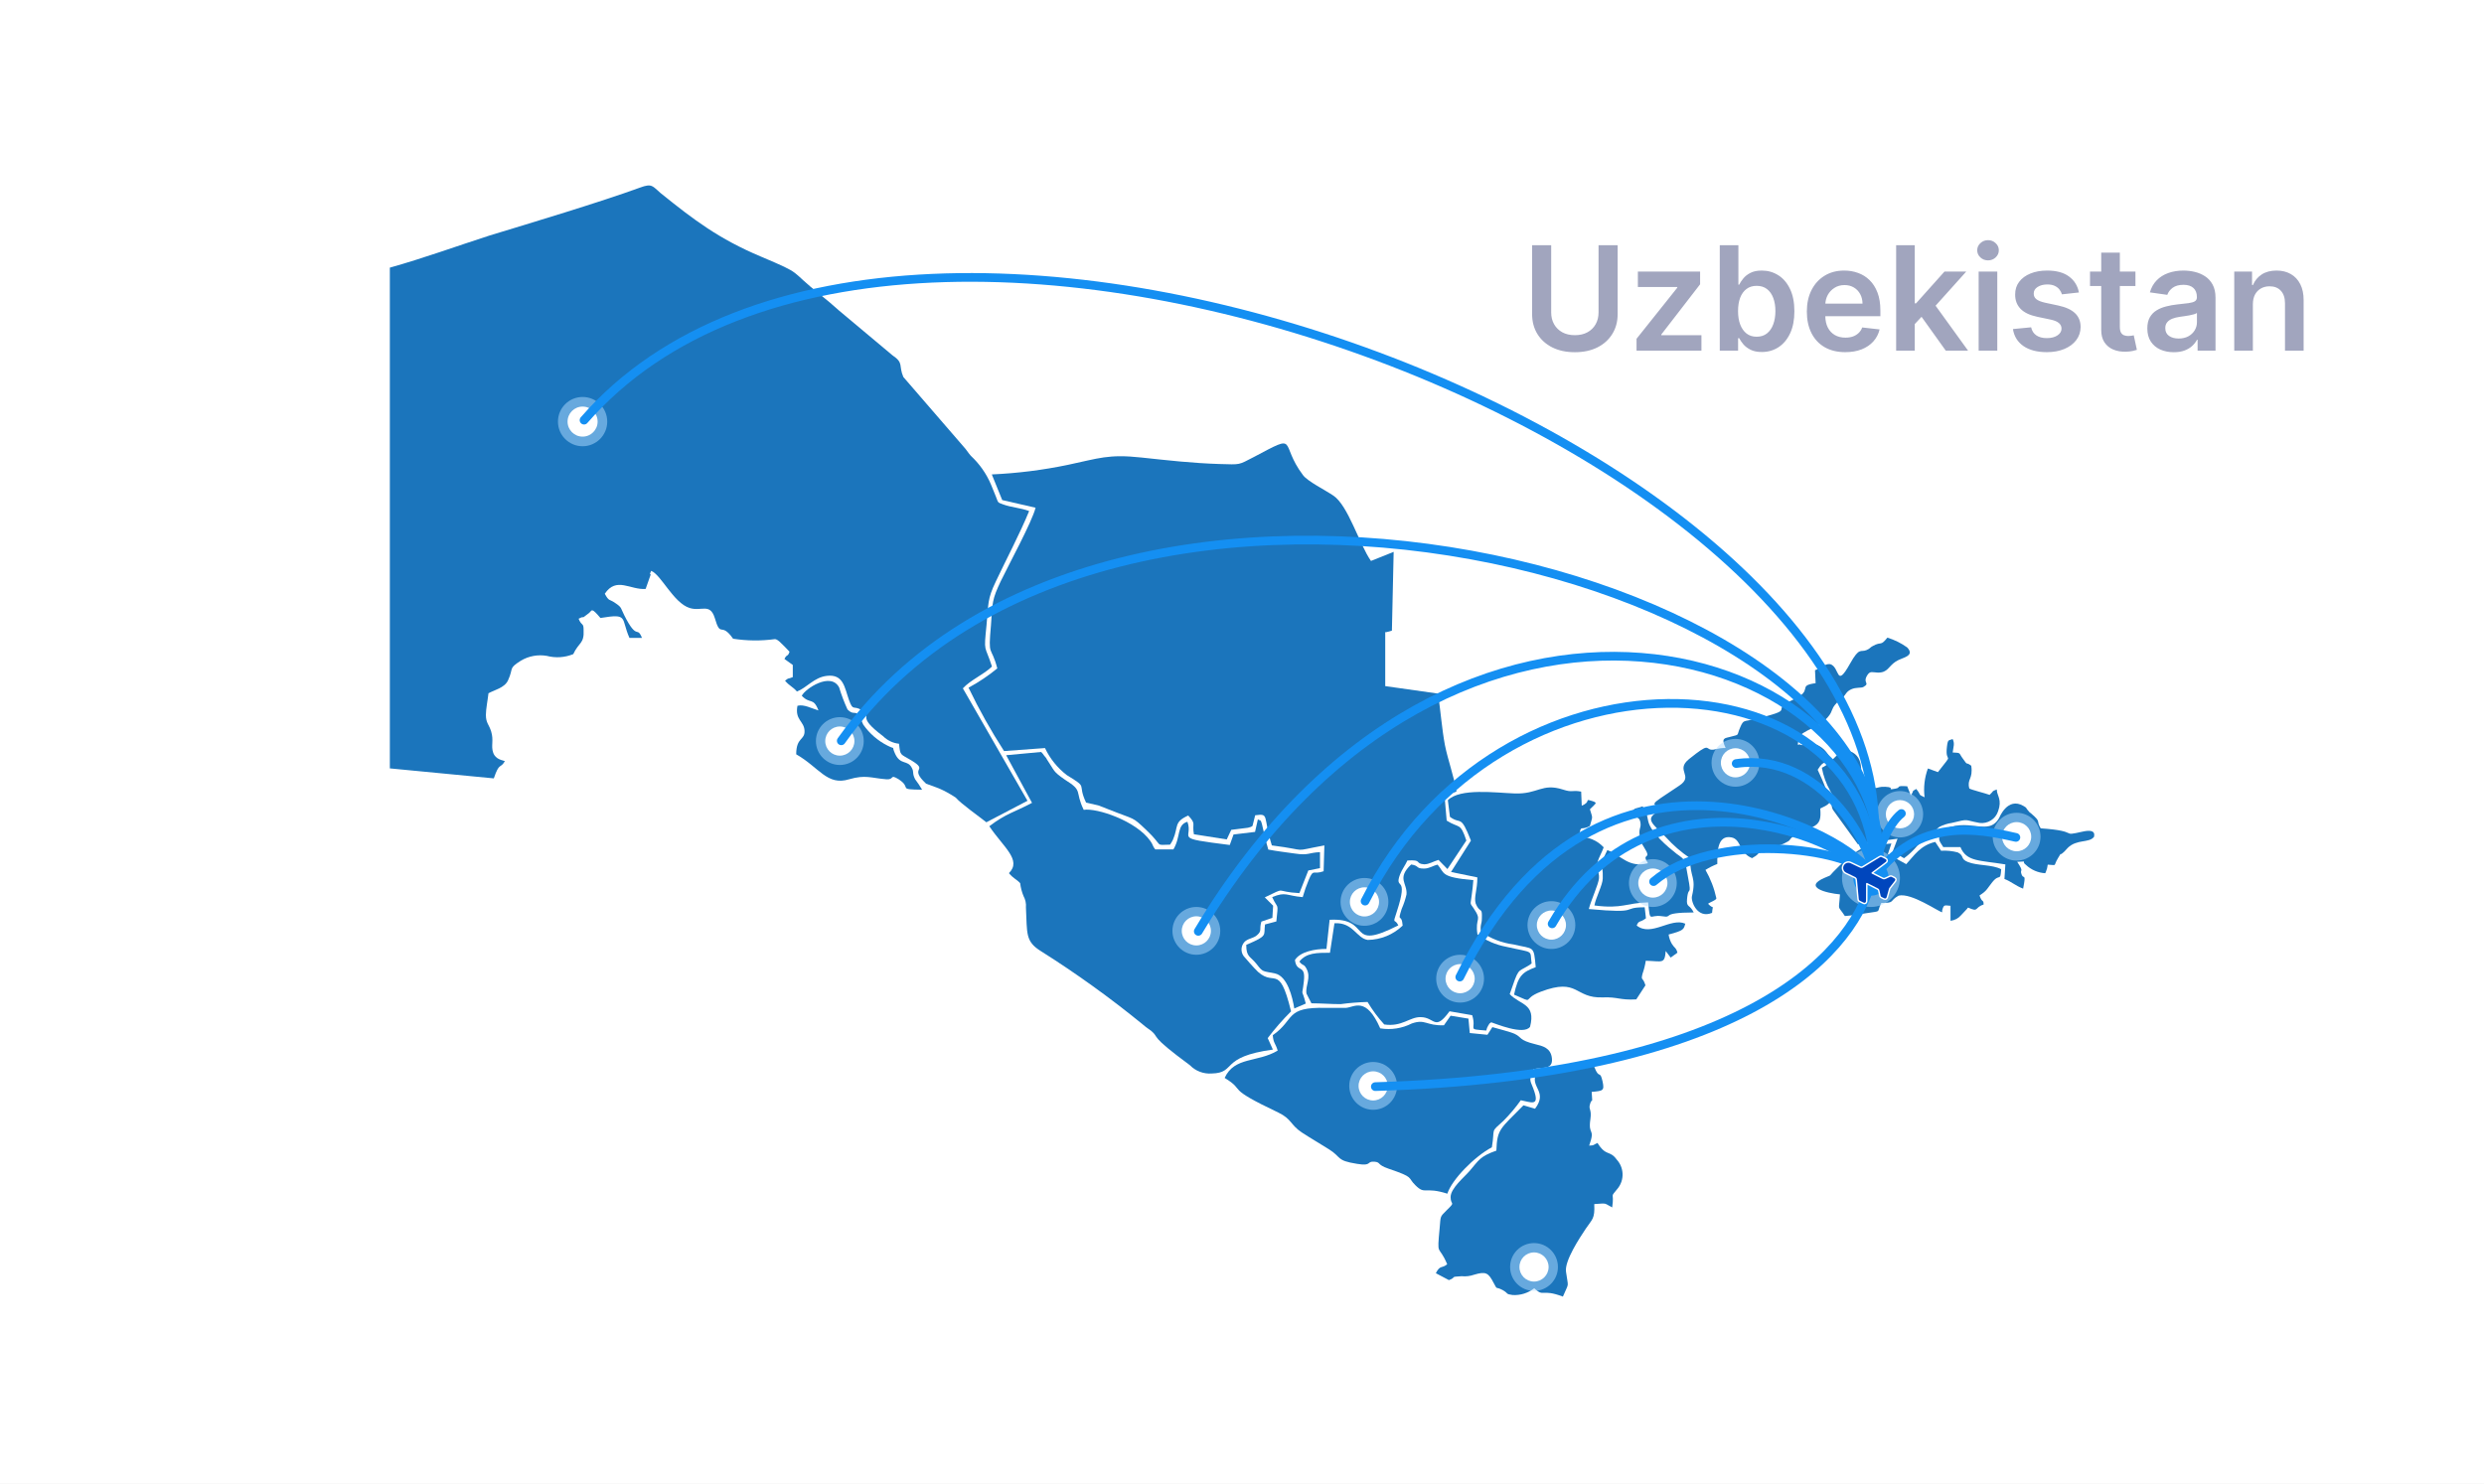
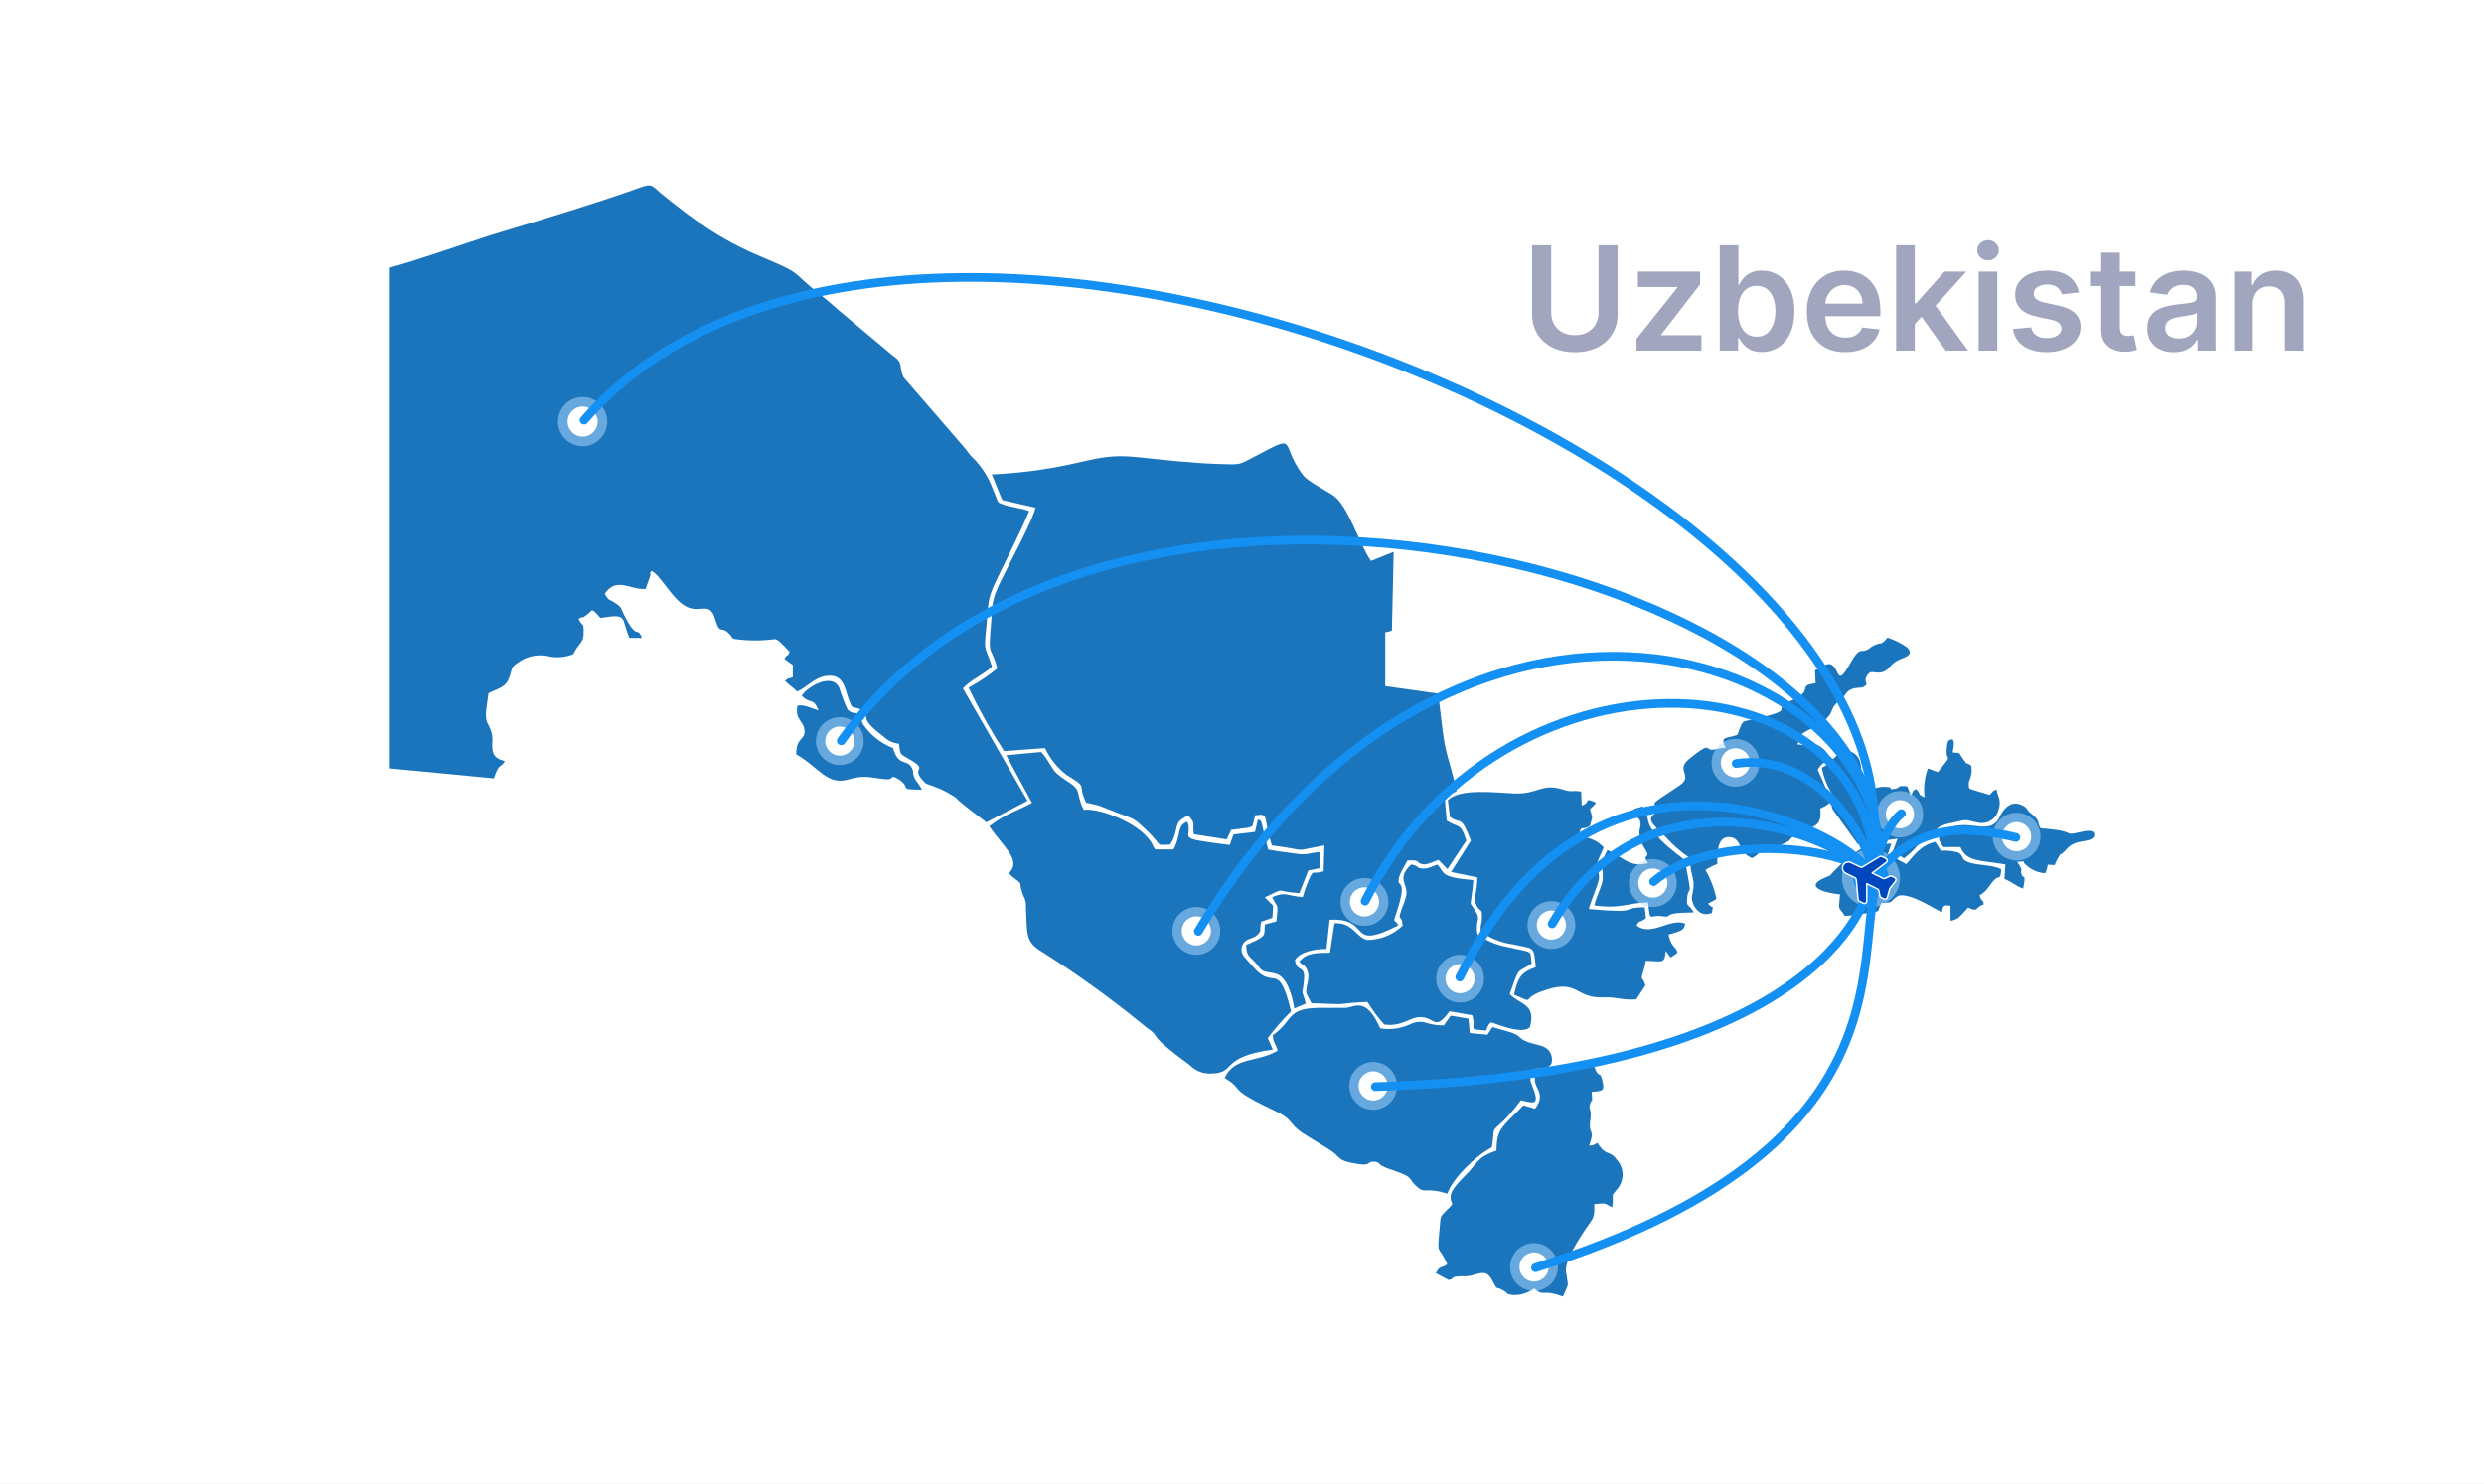
<svg xmlns="http://www.w3.org/2000/svg" width="1714" height="1024" viewBox="0 0 1714 1024" fill="none">
  <g clip-path="url(#clip0_3_1685)">
    <rect width="1714" height="1024" fill="white" />
    <path d="M1103.02 169.273H1116.2V216.787C1116.2 221.995 1114.97 226.576 1112.5 230.53C1110.07 234.483 1106.63 237.573 1102.21 239.798C1097.78 242 1092.61 243.101 1086.69 243.101C1080.74 243.101 1075.56 242 1071.13 239.798C1066.71 237.573 1063.27 234.483 1060.83 230.53C1058.4 226.576 1057.18 221.995 1057.18 216.787V169.273H1070.35V215.686C1070.35 218.716 1071.01 221.415 1072.34 223.783C1073.69 226.15 1075.58 228.009 1078.02 229.358C1080.46 230.684 1083.35 231.347 1086.69 231.347C1090.03 231.347 1092.91 230.684 1095.35 229.358C1097.81 228.009 1099.71 226.15 1101.03 223.783C1102.36 221.415 1103.02 218.716 1103.02 215.686V169.273ZM1129.24 242V233.832L1157.36 198.57V198.108H1130.16V187.455H1173.1V196.226L1146.32 230.885V231.347H1174.02V242H1129.24ZM1186.67 242V169.273H1199.52V196.474H1200.06C1200.72 195.149 1201.66 193.74 1202.86 192.249C1204.07 190.733 1205.7 189.443 1207.76 188.378C1209.82 187.289 1212.45 186.744 1215.65 186.744C1219.86 186.744 1223.66 187.821 1227.05 189.976C1230.45 192.107 1233.15 195.267 1235.14 199.457C1237.15 203.624 1238.16 208.738 1238.16 214.798C1238.16 220.788 1237.18 225.878 1235.21 230.068C1233.25 234.259 1230.57 237.455 1227.19 239.656C1223.8 241.858 1219.97 242.959 1215.68 242.959C1212.56 242.959 1209.96 242.438 1207.91 241.396C1205.85 240.355 1204.19 239.1 1202.93 237.632C1201.7 236.141 1200.74 234.732 1200.06 233.406H1199.31V242H1186.67ZM1199.28 214.727C1199.28 218.255 1199.77 221.344 1200.77 223.996C1201.79 226.647 1203.24 228.719 1205.14 230.21C1207.05 231.678 1209.37 232.412 1212.1 232.412C1214.94 232.412 1217.32 231.654 1219.23 230.139C1221.15 228.6 1222.6 226.505 1223.57 223.854C1224.56 221.179 1225.06 218.136 1225.06 214.727C1225.06 211.342 1224.57 208.335 1223.6 205.707C1222.63 203.08 1221.19 201.02 1219.27 199.528C1217.35 198.037 1214.96 197.291 1212.1 197.291C1209.35 197.291 1207.02 198.013 1205.1 199.457C1203.18 200.902 1201.73 202.926 1200.73 205.53C1199.76 208.134 1199.28 211.2 1199.28 214.727ZM1273.24 243.065C1267.77 243.065 1263.05 241.929 1259.07 239.656C1255.11 237.36 1252.07 234.116 1249.94 229.926C1247.81 225.712 1246.75 220.752 1246.75 215.047C1246.75 209.436 1247.81 204.512 1249.94 200.274C1252.1 196.013 1255.1 192.698 1258.96 190.331C1262.82 187.94 1267.35 186.744 1272.56 186.744C1275.92 186.744 1279.1 187.289 1282.08 188.378C1285.09 189.443 1287.74 191.1 1290.03 193.349C1292.35 195.598 1294.18 198.463 1295.5 201.943C1296.83 205.4 1297.49 209.519 1297.49 214.301V218.243H1252.78V209.578H1285.17C1285.15 207.116 1284.61 204.926 1283.57 203.009C1282.53 201.067 1281.07 199.54 1279.2 198.428C1277.36 197.315 1275.2 196.759 1272.74 196.759C1270.11 196.759 1267.8 197.398 1265.82 198.676C1263.83 199.931 1262.28 201.588 1261.16 203.648C1260.07 205.684 1259.52 207.921 1259.49 210.359V217.923C1259.49 221.096 1260.07 223.818 1261.23 226.091C1262.39 228.34 1264.02 230.068 1266.1 231.276C1268.18 232.459 1270.62 233.051 1273.41 233.051C1275.29 233.051 1276.98 232.791 1278.49 232.27C1280.01 231.725 1281.32 230.932 1282.43 229.891C1283.55 228.849 1284.39 227.559 1284.96 226.02L1296.96 227.369C1296.2 230.542 1294.76 233.312 1292.63 235.679C1290.52 238.023 1287.82 239.846 1284.53 241.148C1281.24 242.426 1277.47 243.065 1273.24 243.065ZM1320.09 224.884L1320.05 209.365H1322.11L1341.71 187.455H1356.73L1332.62 214.301H1329.96L1320.09 224.884ZM1308.37 242V169.273H1321.22V242H1308.37ZM1342.6 242L1324.84 217.178L1333.51 208.122L1357.98 242H1342.6ZM1365.3 242V187.455H1378.16V242H1365.3ZM1371.76 179.713C1369.73 179.713 1367.98 179.038 1366.51 177.689C1365.04 176.316 1364.31 174.67 1364.31 172.753C1364.31 170.812 1365.04 169.166 1366.51 167.817C1367.98 166.444 1369.73 165.757 1371.76 165.757C1373.82 165.757 1375.58 166.444 1377.02 167.817C1378.49 169.166 1379.22 170.812 1379.22 172.753C1379.22 174.67 1378.49 176.316 1377.02 177.689C1375.58 179.038 1373.82 179.713 1371.76 179.713ZM1434.49 201.872L1422.77 203.151C1422.44 201.967 1421.86 200.854 1421.03 199.812C1420.22 198.771 1419.13 197.93 1417.76 197.291C1416.39 196.652 1414.71 196.332 1412.72 196.332C1410.04 196.332 1407.79 196.912 1405.97 198.072C1404.17 199.232 1403.28 200.736 1403.31 202.582C1403.28 204.169 1403.86 205.459 1405.05 206.453C1406.25 207.447 1408.24 208.264 1411.01 208.903L1420.32 210.892C1425.48 212.005 1429.31 213.768 1431.82 216.183C1434.36 218.598 1435.63 221.759 1435.66 225.665C1435.63 229.098 1434.63 232.128 1432.64 234.756C1430.67 237.36 1427.94 239.396 1424.44 240.864C1420.93 242.331 1416.91 243.065 1412.36 243.065C1405.69 243.065 1400.31 241.669 1396.24 238.875C1392.17 236.058 1389.74 232.14 1388.96 227.121L1401.5 225.913C1402.06 228.375 1403.27 230.234 1405.12 231.489C1406.96 232.743 1409.37 233.371 1412.33 233.371C1415.38 233.371 1417.83 232.743 1419.68 231.489C1421.55 230.234 1422.48 228.683 1422.48 226.837C1422.48 225.274 1421.88 223.984 1420.67 222.966C1419.49 221.948 1417.64 221.167 1415.13 220.622L1405.83 218.669C1400.6 217.58 1396.73 215.745 1394.22 213.165C1391.71 210.561 1390.46 207.27 1390.49 203.293C1390.46 199.931 1391.37 197.019 1393.22 194.557C1395.09 192.071 1397.68 190.153 1401 188.804C1404.34 187.431 1408.18 186.744 1412.54 186.744C1418.93 186.744 1423.96 188.106 1427.63 190.828C1431.32 193.551 1433.61 197.232 1434.49 201.872ZM1473.49 187.455V197.398H1442.14V187.455H1473.49ZM1449.88 174.386H1462.73V225.594C1462.73 227.322 1463 228.648 1463.52 229.571C1464.06 230.471 1464.77 231.086 1465.65 231.418C1466.52 231.749 1467.49 231.915 1468.56 231.915C1469.36 231.915 1470.1 231.856 1470.76 231.737C1471.45 231.619 1471.97 231.512 1472.32 231.418L1474.49 241.467C1473.8 241.704 1472.82 241.964 1471.54 242.249C1470.29 242.533 1468.75 242.698 1466.93 242.746C1463.71 242.84 1460.81 242.355 1458.22 241.29C1455.64 240.201 1453.6 238.52 1452.08 236.247C1450.59 233.974 1449.86 231.134 1449.88 227.724V174.386ZM1499.94 243.101C1496.49 243.101 1493.37 242.485 1490.6 241.254C1487.86 240 1485.68 238.153 1484.07 235.714C1482.48 233.276 1481.69 230.269 1481.69 226.695C1481.69 223.617 1482.26 221.072 1483.39 219.06C1484.53 217.047 1486.08 215.438 1488.05 214.23C1490.01 213.023 1492.22 212.111 1494.69 211.496C1497.17 210.857 1499.74 210.395 1502.39 210.111C1505.59 209.779 1508.18 209.483 1510.17 209.223C1512.16 208.939 1513.6 208.513 1514.5 207.945C1515.42 207.353 1515.89 206.441 1515.89 205.21V204.997C1515.89 202.322 1515.09 200.25 1513.51 198.783C1511.92 197.315 1509.64 196.581 1506.65 196.581C1503.5 196.581 1501.01 197.268 1499.16 198.641C1497.34 200.014 1496.11 201.635 1495.47 203.506L1483.46 201.801C1484.41 198.487 1485.97 195.717 1488.15 193.491C1490.33 191.242 1492.99 189.562 1496.14 188.449C1499.29 187.312 1502.77 186.744 1506.58 186.744C1509.21 186.744 1511.83 187.052 1514.43 187.668C1517.03 188.283 1519.41 189.301 1521.57 190.722C1523.72 192.118 1525.45 194.024 1526.75 196.439C1528.08 198.854 1528.74 201.872 1528.74 205.494V242H1516.38V234.507H1515.96C1515.18 236.022 1514.08 237.443 1512.65 238.768C1511.26 240.071 1509.49 241.124 1507.36 241.929C1505.26 242.71 1502.78 243.101 1499.94 243.101ZM1503.28 233.655C1505.86 233.655 1508.1 233.146 1509.99 232.128C1511.89 231.086 1513.34 229.713 1514.36 228.009C1515.4 226.304 1515.92 224.446 1515.92 222.433V216.006C1515.52 216.337 1514.83 216.645 1513.86 216.929C1512.92 217.213 1511.85 217.462 1510.67 217.675C1509.48 217.888 1508.31 218.077 1507.15 218.243C1505.99 218.409 1504.98 218.551 1504.13 218.669C1502.21 218.929 1500.5 219.356 1498.98 219.947C1497.47 220.539 1496.27 221.368 1495.4 222.433C1494.52 223.475 1494.08 224.824 1494.08 226.482C1494.08 228.849 1494.95 230.636 1496.67 231.844C1498.4 233.051 1500.6 233.655 1503.28 233.655ZM1554.52 210.04V242H1541.67V187.455H1553.95V196.723H1554.59C1555.85 193.669 1557.85 191.242 1560.6 189.443C1563.37 187.644 1566.79 186.744 1570.86 186.744C1574.62 186.744 1577.9 187.549 1580.69 189.159C1583.51 190.769 1585.69 193.101 1587.23 196.155C1588.79 199.209 1589.56 202.914 1589.54 207.27V242H1576.68V209.259C1576.68 205.613 1575.73 202.76 1573.84 200.7C1571.97 198.641 1569.38 197.611 1566.06 197.611C1563.81 197.611 1561.81 198.108 1560.06 199.102C1558.33 200.073 1556.97 201.482 1555.98 203.328C1555.01 205.175 1554.52 207.412 1554.52 210.04Z" fill="#A1A5BE" />
    <g clip-path="url(#clip1_3_1685)">
-       <path fill-rule="evenodd" clip-rule="evenodd" d="M269 184.732V530.354L340.738 537.251C344.65 525.755 345.053 530.986 348.389 525.353C347.181 524.721 342.061 524.433 340.335 519.605C338.61 514.777 340.853 511.156 338.897 504.833C337.344 499.89 335.273 499.085 335.273 493.337C335.273 489.429 336.596 482.761 337.056 478.508C341.026 476.266 348.102 474.829 350.518 469.656C354.66 460.689 350.518 461.666 359.377 456.033C364.766 452.806 371.137 451.622 377.326 452.699C383.375 454.289 389.777 453.865 395.563 451.492C399.36 443.215 403.214 444.48 402.697 434.823C402.697 429.478 401.373 432.352 399.245 427.064C404.998 424.075 399.245 428.673 406.321 423.213C408.68 421.373 407.759 418.787 414.317 426.546C434.05 423.27 428.182 426.546 434.337 440.284H442.967C439.457 431.547 439.802 442.641 430.77 424.707C428.297 419.821 429.16 419.362 425.018 416.545C419.955 412.981 420.415 415.453 417.309 409.82C425.363 397.807 434.97 407.349 445.498 406.486L448.95 396.715C448.95 395.795 447.856 397.29 449.295 394.013C456.141 396.542 464.655 416.143 475.873 419.649C483.927 422.178 489.795 416.085 493.132 426.317C497.446 441.089 497.274 428.616 505.845 440.859C515.369 442.341 525.058 442.438 534.61 441.146C535.473 441.146 536.336 441.549 537.831 442.813C539.327 444.078 543.066 447.986 544.792 449.826C543.527 453.677 543.009 451.205 541.283 454.826L547.036 458.965V467.357C543.124 469.023 544.85 467.357 541.686 469.828C544.85 473.564 546.921 473.852 549.912 477.3C556.758 474.656 561.821 467.472 570.508 466.494C582.013 465.115 582.761 474.541 585.753 482.991C588.744 491.44 588.744 486.44 594.727 490.233C602.781 495.349 589.895 493.51 609.397 508.167C612.34 511.091 616.198 512.917 620.327 513.34C621.363 521.847 620.788 520.007 628.842 524.836C641.555 532.538 626.425 529.089 639.024 540.93C646.414 543.629 649.833 544.313 659.405 550.465C663.41 555.026 675.877 563.74 680.6 567.555L708.979 552.713L664.394 475.116C669.572 469.368 679.007 465.46 684.472 460.057C679.467 444.48 678.719 451.148 680.732 431.317C682.113 416.545 681.193 413.786 687.118 401.371C694.769 385.162 703.629 368.55 710.13 352.743C704.377 350.559 697.818 350.214 692.296 348.203C687.923 346.593 689.016 347.168 687.061 342.455C685.967 339.638 684.989 337.282 683.839 334.523C680.656 326.986 675.911 320.208 669.917 314.635C667.846 312.278 667.041 310.611 664.912 308.312L623.319 260.202C619.867 252.098 623.837 250.661 615.84 245.258L578.792 214.219C574.65 210.483 570.853 207.264 566.596 203.873C543.239 185.48 555.723 190.078 524.887 177.03C496.123 164.902 478.864 151.854 455.853 133.289C450.215 128.518 450.043 126.334 441.586 129.495C414.202 139.496 366.051 153.981 338.034 162.488C315.023 169.903 292.011 178.295 269 184.732Z" fill="#1B75BC" />
+       <path fill-rule="evenodd" clip-rule="evenodd" d="M269 184.732V530.354L340.738 537.251C344.65 525.755 345.053 530.986 348.39 525.353C347.181 524.721 342.061 524.433 340.335 519.605C338.61 514.777 340.853 511.156 338.897 504.833C337.344 499.89 335.273 499.085 335.273 493.337C335.273 489.429 336.596 482.761 337.056 478.508C341.026 476.266 348.102 474.829 350.518 469.656C354.66 460.689 350.518 461.666 359.377 456.033C364.766 452.806 371.137 451.622 377.326 452.699C383.375 454.289 389.777 453.865 395.563 451.492C399.36 443.215 403.214 444.48 402.697 434.823C402.697 429.478 401.373 432.352 399.245 427.064C404.998 424.075 399.245 428.673 406.321 423.213C408.68 421.373 407.759 418.787 414.317 426.546C434.05 423.27 428.182 426.547 434.337 440.284H442.967C439.457 431.547 439.802 442.641 430.77 424.707C428.297 419.821 429.16 419.362 425.018 416.545C419.955 412.981 420.415 415.453 417.309 409.82C425.363 397.807 434.97 407.349 445.498 406.486L448.95 396.715C448.95 395.795 447.856 397.29 449.295 394.013C456.141 396.542 464.655 416.143 475.873 419.649C483.927 422.178 489.795 416.085 493.132 426.317C497.446 441.089 497.274 428.616 505.845 440.859C515.369 442.341 525.058 442.438 534.61 441.146C535.473 441.146 536.336 441.548 537.831 442.813C539.327 444.078 543.066 447.986 544.792 449.826C543.527 453.677 543.009 451.205 541.283 454.826L547.036 458.965V467.357C543.124 469.023 544.85 467.357 541.686 469.828C544.85 473.564 546.921 473.852 549.912 477.3C556.758 474.656 561.821 467.472 570.508 466.494C582.013 465.115 582.761 474.541 585.753 482.991C588.744 491.44 588.744 486.44 594.727 490.233C602.781 495.349 589.895 493.51 609.397 508.167C612.34 511.091 616.198 512.917 620.327 513.34C621.363 521.847 620.788 520.007 628.842 524.836C641.555 532.538 626.425 529.089 639.024 540.93C646.414 543.629 649.833 544.313 659.405 550.465C663.41 555.026 675.877 563.74 680.6 567.555L708.979 552.713L664.394 475.116C669.572 469.368 679.007 465.46 684.472 460.057C679.467 444.48 678.719 451.148 680.732 431.317C682.113 416.545 681.193 413.786 687.118 401.371C694.769 385.162 703.629 368.55 710.13 352.743C704.377 350.559 697.818 350.214 692.296 348.203C687.923 346.593 689.016 347.168 687.061 342.455C685.967 339.638 684.99 337.282 683.839 334.523C680.656 326.986 675.911 320.208 669.917 314.635C667.846 312.278 667.041 310.611 664.912 308.312L623.319 260.202C619.867 252.098 623.837 250.661 615.84 245.258L578.792 214.219C574.65 210.483 570.853 207.264 566.596 203.873C543.239 185.48 555.723 190.078 524.887 177.03C496.123 164.902 478.864 151.854 455.853 133.289C450.215 128.518 450.043 126.334 441.586 129.495C414.202 139.496 366.051 153.981 338.034 162.488C315.023 169.903 292.011 178.295 269 184.732Z" fill="#1B75BC" />
      <path fill-rule="evenodd" clip-rule="evenodd" d="M691.548 345.156L714.559 350.444C712.316 359.813 695.805 390.22 690.627 400.968C684.414 414.073 684.874 415.568 683.781 431.547C681.71 454.539 683.781 444.71 688.154 461.321C681.985 466.397 675.338 470.863 668.306 474.656C675.552 489.734 683.737 504.343 692.813 518.398L721.06 516.328C724.527 523.664 729.694 530.067 736.132 535.009C751.608 544.436 742.863 540.067 749.422 553.977L757.763 555.874C760.064 556.621 762.883 557.886 765.012 558.69C783.766 566.163 780.832 563.289 790.842 572.773C803.441 584.671 796.192 583.177 807.353 583.004L808.446 581.28L809.366 579.555C813.336 570.416 809.712 567.485 819.894 562.886C825.647 568.979 822.425 568.06 823.806 575.819L846.472 579.383L849.579 572.773L861.085 571.336C864.249 570.474 862.523 570.991 864.249 570.071L866.09 562.714C876.1 561.392 871.267 563.174 877.595 583.521C905.036 587.028 889.561 588.005 913.838 583.521L913.321 601.34C906.129 603.984 906.417 599.328 903.138 607.088C901.474 611.041 900.053 615.091 898.881 619.216C887.375 618.239 887.375 615.25 877.825 619.216C882.025 628.413 882.083 621.975 880.702 636L872.878 638.069C871.785 645.886 875.352 645.599 859.934 652.151C859.934 660.773 862.695 659.796 867.125 665.487C871.555 671.177 870.98 670.085 879.666 671.867C888.353 673.649 891.862 688.306 893.071 696.065L901.009 692.674C897.903 680.603 898.306 689.685 899.686 677.327C901.067 664.969 894.681 671.924 893.531 662.613C897.097 656.865 907.395 654.91 915.277 654.968L917.463 634.85C947.55 633.241 928.451 657.21 964.866 638.701C962.335 633.298 960.609 639.046 963.888 628.987C972.345 603.007 961.817 615.02 966.017 603.639C967.282 600.305 969.756 597.029 971.137 593.925C981.722 593.235 975.969 596.052 982.643 596.569C986.209 596.569 988.798 594.615 992.595 593.523L998.751 599.845L1011.81 580.13C1007.55 567.37 1007.09 572.026 998.233 566.393L996.737 549.149L1004.96 546.39C1003.3 535.871 999.211 525.065 997.025 514.317C994.896 502.821 994.033 490.635 992.25 478.737L955.834 473.564V436.318H956.64L960.437 435.283L961.645 380.908L945.997 387.173C937.885 375.677 930.349 348.95 919.994 342.052C914.241 338.144 902.333 332.281 899.111 327.97C882.255 305.668 896.982 298.54 865.284 315.382C854.124 321.13 856.367 320.67 841.41 320.268C822.886 319.693 805.8 317.738 787.505 315.784C764.782 313.313 758.166 316.359 736.88 320.842C719.579 324.454 702.014 326.665 684.357 327.452L691.548 345.156Z" fill="#1B75BC" />
      <path fill-rule="evenodd" clip-rule="evenodd" d="M722.291 524.02C722.291 523.618 720.795 521.893 720.565 521.664C719.942 520.716 719.229 519.831 718.437 519.02L694.275 521.261L712.109 554.139C699.744 560.719 694.274 561.403 682.651 570.29C692.223 584.645 705.32 593.627 696.173 602.652C699.337 606.503 701.351 606.733 703.94 609.606C704.292 612.649 705.067 615.628 706.241 618.458C707.565 620.86 708.145 623.601 707.909 626.333C708.829 644.381 707.334 649.727 718.264 656.509C742.798 671.981 766.353 688.95 788.794 707.321C791.671 709.792 792.131 709.792 794.547 711.689C800.3 716.632 792.534 714.218 821.01 735.198C822.955 737.208 825.319 738.765 827.934 739.758C830.549 740.752 833.351 741.157 836.14 740.946C853.399 740.544 841.318 729.45 878.309 724.45L874.742 716.517C879.678 710.003 885.061 703.838 890.85 698.067C882.106 662.257 879.344 683.812 865.595 668.293C863.812 666.338 861.108 663.464 859.094 660.993C857.646 659.635 856.778 657.772 856.671 655.791C856.564 653.81 857.226 651.864 858.519 650.359C860.878 647.658 864.79 647.83 867.436 645.416C871.003 642.197 868.702 641.852 870.37 636.104L877.964 633.518L878.481 625.126L872.729 619.378C888.549 611.791 878.827 615.527 896.603 616.446L902.759 600.812L910.813 599.203V588.167C902.759 588.512 903.104 590.581 893.554 589.144C887.283 588.224 881.3 587.592 875.145 586.385C873.994 582.534 873.189 579.315 872.326 575.521C869.68 563.623 870.255 567.187 867.954 565.52L865.998 574.199L851.155 575.981L848.567 583.224C808.297 578.165 823.772 579.372 819.342 567.187C811.863 569.371 814.912 577.418 809.677 586.27H797.136C795.238 584.028 795.64 582.994 793.799 580.522C784.019 566.555 756.808 557.53 747.776 558.967C741.333 545.69 747.776 546.207 734.832 538.16C726.203 532.182 727.986 532.412 722.291 524.02Z" fill="#1B75BC" />
      <path fill-rule="evenodd" clip-rule="evenodd" d="M898.191 781.594C904.749 785.905 910.789 789.296 916.715 793.09C926.092 798.838 921.49 800.964 936.447 803.321C947.032 805.045 942.603 801.424 948.356 801.827C953.015 802.229 949.736 803.781 958.135 806.655C976.43 812.863 970.792 812.403 976.717 818.151C983.506 824.876 982.815 818.84 998.693 823.899C1001.8 814.185 1017.39 798.263 1029.41 791.883C1031.77 777.858 1027.98 782.169 1037.41 773.604C1041.79 769.217 1045.79 764.467 1049.38 759.407C1056.39 760.787 1062.03 763.661 1058.81 753.659C1056.11 745.267 1054.38 746.877 1058.01 737.967C1064.45 736.416 1071.75 738.542 1070.83 730.323C1070.03 723.195 1064.45 721.988 1059.33 720.724C1047.82 717.907 1050.3 716.01 1045.18 713.596C1041.78 712.044 1033.67 710.148 1029.76 708.941L1026.36 714.229L1014.17 713.022L1013.25 703.078L1000.94 701.066L996.334 707.676C983.966 708.078 983.678 703.135 974.186 706.411C967.466 709.835 959.826 711.024 952.383 709.803C942.603 687.558 934.664 695.203 928.681 695.663C924.711 695.663 919.131 695.663 915.047 695.663C886.282 694.916 893.876 703.652 878.228 714.516C878.688 720.264 880.069 719.862 881.622 725.15C867.585 733.542 851.823 729.173 845.034 744.003C860.624 753.544 843.769 749.751 882.198 767.971C891.402 772.455 890.309 776.306 898.191 781.594Z" fill="#1B75BC" />
-       <path fill-rule="evenodd" clip-rule="evenodd" d="M1135.61 663.13C1147.12 663.417 1148.61 665.659 1149.36 656.405L1152.81 660.946L1157.47 657.554C1156.49 653.933 1155.52 654.565 1153.56 651.404C1152.43 649.435 1151.69 647.27 1151.37 645.024C1162.02 642.207 1161.73 641.46 1162.88 637.552C1152.93 633.068 1139.35 646.863 1129.34 638.816C1130.84 635.023 1131.47 637.034 1135.73 633.815L1134.86 626.228C1117.6 626.228 1133.31 630.827 1096.32 627.435C1097.7 621.687 1103.05 610.192 1103.34 606.111C1103.68 600.937 1100.69 600.363 1102.42 594.615C1103.28 591.856 1105.41 588.177 1106.56 584.843C1104.37 582.47 1101.7 580.599 1098.72 579.358C1095.74 578.118 1092.53 577.538 1089.3 577.659C1091.31 568.174 1090.34 573.922 1097.07 570.071C1098.97 562.829 1099.14 565.53 1097.07 558.575C1098.04 557.483 1100.12 555.816 1100.17 555.472C1100.23 555.127 1102.93 554.092 1098.45 552.828C1092.69 551.103 1098.45 553.172 1091.43 556.104L1091.03 546.39C1084.53 545.125 1085.27 547.195 1078.6 545.01C1063.82 540.24 1061.34 548.287 1045.06 547.654C1032.12 547.195 1007.49 543.803 999.038 552.31L1000.48 563.806C1008.24 569.554 1007.61 561.449 1014.97 580.188L1001.22 601.857L1019.4 605.593C1019.4 614.388 1016.93 619.101 1018.25 623.642L1019.12 625.481C1021.53 629.849 1022.8 626.343 1022.51 633.758C1022.51 638.126 1021.24 637.782 1021.82 643.07C1028.48 647.798 1036.21 650.818 1044.31 651.864C1058.7 655.313 1058.29 652.209 1059.67 667.556C1050.58 670.947 1047.53 673.304 1044.72 686.524C1059.96 693.076 1049.26 689.8 1063.12 684.512C1089.42 674.511 1086.14 689.225 1106.04 688.421C1116.4 688.018 1117.55 690.432 1129.05 689.8L1135.38 680.086C1133.54 673.878 1132.1 677.327 1133.37 672.097C1134.4 669.187 1135.15 666.184 1135.61 663.13V663.13Z" fill="#1B75BC" />
+       <path fill-rule="evenodd" clip-rule="evenodd" d="M1135.61 663.13C1147.12 663.417 1148.61 665.659 1149.36 656.405L1152.81 660.946L1157.47 657.554C1156.49 653.933 1155.52 654.565 1153.56 651.404C1152.43 649.435 1151.69 647.27 1151.37 645.024C1162.02 642.207 1161.73 641.46 1162.88 637.552C1152.93 633.068 1139.35 646.863 1129.34 638.816C1130.84 635.023 1131.47 637.034 1135.73 633.815L1134.86 626.228C1117.6 626.228 1133.31 630.827 1096.32 627.435C1097.7 621.687 1103.05 610.192 1103.34 606.111C1103.68 600.937 1100.69 600.363 1102.42 594.615C1103.28 591.856 1105.41 588.177 1106.56 584.843C1104.37 582.47 1101.7 580.599 1098.72 579.358C1095.74 578.118 1092.53 577.538 1089.3 577.659C1091.31 568.174 1090.34 573.922 1097.07 570.071C1098.97 562.829 1099.14 565.53 1097.07 558.575C1098.04 557.483 1100.12 555.816 1100.17 555.472C1100.23 555.127 1102.93 554.092 1098.45 552.828C1092.69 551.103 1098.45 553.172 1091.43 556.104L1091.03 546.39C1084.53 545.125 1085.27 547.195 1078.6 545.01C1063.82 540.24 1061.34 548.287 1045.06 547.654C1032.12 547.195 1007.49 543.803 999.038 552.31L1000.48 563.806C1008.24 569.554 1007.61 561.449 1014.97 580.188L1001.22 601.857L1019.4 605.593C1019.4 614.388 1016.93 619.101 1018.25 623.642L1019.12 625.481C1021.53 629.849 1022.8 626.343 1022.51 633.758C1022.51 638.126 1021.24 637.782 1021.82 643.07C1028.48 647.798 1036.21 650.818 1044.31 651.864C1058.7 655.313 1058.29 652.209 1059.67 667.556C1050.58 670.947 1047.53 673.304 1044.72 686.524C1059.96 693.076 1049.26 689.8 1063.12 684.512C1089.42 674.511 1086.14 689.225 1106.04 688.421C1116.4 688.018 1117.55 690.432 1129.05 689.8L1135.38 680.086C1133.54 673.878 1132.1 677.327 1133.37 672.097C1134.4 669.187 1135.15 666.184 1135.61 663.13Z" fill="#1B75BC" />
      <path fill-rule="evenodd" clip-rule="evenodd" d="M1098.27 753.659C1106.04 752.912 1107.19 752.969 1105.81 746.474C1103.97 738.082 1103.51 745.44 1100.06 736.3C1091.25 735.103 1082.3 735.531 1073.65 737.565L1069.22 739.347C1065.08 740.554 1063.47 739.347 1059.85 741.301C1055.88 750.728 1068.19 753.257 1059.21 765.27L1051.22 762.913C1035.17 779.237 1033.04 779.18 1032.52 794.182C1021.01 798.205 1020.38 800.907 1014.11 808.149C1010.31 812.575 1000.94 820.162 1000.94 826.255C1000.94 832.348 1004.85 828.842 997.945 835.624C993.458 840.05 994.148 839.418 993.4 847.465C991.444 868.502 992.537 858.213 998.578 872.583C994.838 875.802 993.745 872.871 990.754 878.791L999.786 883.562C1005.54 881.435 999.786 881.32 1008.59 880.86C1011.49 881.15 1014.41 880.797 1017.16 879.826C1025.27 877.411 1027 878.446 1030.68 885.573C1033.56 890.919 1031.48 887.528 1037.01 890.517C1041.15 892.873 1038.62 893.161 1043.74 893.85C1049.11 894.162 1054.4 892.507 1058.64 889.195C1065.66 895.69 1063.18 889.195 1078.43 894.942C1082.86 884.424 1082.17 889.597 1080.56 877.699C1079.52 870.169 1090.05 854.305 1094.31 847.925C1098.56 841.545 1100.58 841.43 1100.06 831.083C1109.49 830.394 1106.56 830.394 1112.43 833.383C1114.15 821.887 1110.3 827.635 1116.45 820.047C1118.64 817.189 1119.75 813.655 1119.59 810.062C1119.43 806.469 1118.02 803.046 1115.59 800.39C1110.64 793.55 1108.34 798.55 1102.3 788.894C1098.74 790.446 1100.58 790.503 1096.55 790.733C1101.04 777.915 1095.63 784.468 1097.41 772.397C1098.33 765.787 1096.26 765.96 1096.95 762.798C1098.56 756.361 1099.02 764.063 1098.27 753.659Z" fill="#1B75BC" />
      <path fill-rule="evenodd" clip-rule="evenodd" d="M1242.44 514.144C1241.35 512.535 1239.39 517.363 1241.46 509.201C1242.79 504.028 1256.02 502.534 1262.35 493.567C1264.36 490.75 1263.84 489.313 1266.32 486.324C1268.79 483.336 1269.31 483.968 1271.55 481.554C1273.79 479.14 1273.91 477.415 1277.3 475.806C1280.7 474.196 1284.26 475.059 1285.82 474.139C1290.77 471.322 1284.84 471.552 1288.58 465.862C1290.48 462.93 1292.09 464.138 1295.83 464.253C1302.67 464.253 1302.85 460.114 1308.08 456.608C1312.34 453.734 1321.72 453.102 1316.02 446.894C1311.86 443.9 1307.23 441.609 1302.33 440.111C1297.32 446.377 1298.53 442.41 1292.32 445.859C1290.19 446.894 1290.65 447.584 1287.83 448.733C1283.75 450.4 1283.11 446.434 1276.67 457.872C1266.6 475.863 1269.83 460.459 1262.86 458.39C1259.24 457.93 1257.11 461.034 1252.39 462.586L1252.8 471.552C1239.45 473.334 1252.11 476.266 1237.09 483.048C1219.32 491.325 1242.84 488.796 1209.36 496.671C1203.61 498.05 1203.03 496.671 1200.85 501.844C1197.97 508.339 1200.85 506.672 1193.95 508.569C1190.38 509.603 1187.21 508.971 1190.72 516.271C1184.68 516.271 1183.47 517.765 1180.66 517.421C1176.8 516.846 1179.85 512.362 1165.47 523.916C1155.63 531.848 1169.09 535.412 1158.74 542.252C1133.71 558.863 1143.03 552.138 1144.59 559.898C1134.63 565.243 1139.81 568.117 1149.59 577.946C1154.5 583.397 1160.07 588.223 1166.16 592.316C1166.16 606.398 1170.65 605.019 1167.48 618.584C1166.62 622.205 1171.22 634.333 1181.35 630.079C1181.92 623.412 1182.96 628.413 1178.58 623.814C1180.2 622.492 1183.94 621.515 1184.34 620.078C1182.85 613.179 1180.31 606.549 1176.8 600.42C1179.39 598.798 1182.12 597.431 1184.97 596.339C1184.97 589.384 1184.51 575.877 1194.81 578.004C1201.65 579.44 1199.76 588.522 1208.96 592.316C1217.7 587.602 1209.36 587.717 1222.54 584.844C1225.47 584.311 1228.33 583.423 1231.05 582.199C1236.52 579.555 1233.87 580.13 1236.8 577.716L1250.27 571.049C1256.02 568.405 1256.54 565.301 1256.02 558.058C1267.24 552.943 1262.69 552.31 1257.34 538.171L1254.23 531.331C1258.78 523.743 1258.89 528.974 1262.35 522.536C1260.43 518.441 1256.98 515.263 1252.74 513.684C1245.61 509.718 1247.96 515.179 1242.44 514.144Z" fill="#1B75BC" />
-       <path fill-rule="evenodd" clip-rule="evenodd" d="M1016.87 626.976C1014.05 622.894 1014.69 624.734 1015.43 618.411C1015.89 614.618 1016.41 611.284 1016.64 607.49C993.63 605.478 997.025 602.662 991.962 596.799C988.453 597.604 986.209 599.558 982.47 599.501C976.717 599.501 979.478 597.546 973.726 596.684C963.543 606.341 971.194 609.502 970.504 617.377C969.714 620.809 968.597 624.158 967.167 627.378C963.946 637.667 967.167 629.62 967.858 638.874C961.382 645.09 952.789 648.622 943.811 648.76C936.102 647.725 933.571 636.345 920.799 637.264L917.693 657.612C908.603 657.612 901.354 657.612 896.58 663.705C899.168 667.038 899.514 664.969 901.47 668.533C904.921 674.913 900.607 680.029 901.47 685.777L904.921 692.502C911.422 692.502 918.498 693.076 924.999 693.076C931.181 692.249 937.403 691.75 943.638 691.582C946.941 697.128 950.796 702.328 955.144 707.101C967.397 708.941 972.748 701.871 980.226 702.043C990.179 702.043 989.834 712.217 1000.19 698.02L1015.84 700.721C1019.17 711.24 1011.52 710.148 1025.56 711.297C1025.79 710.051 1026.26 708.861 1026.94 707.791C1028.38 705.434 1027.23 707.101 1028.95 705.607C1031.66 706.412 1051.45 714.803 1055.76 708.711C1059.9 692.502 1048.97 693.766 1041.72 686.179C1048.17 667.613 1046.79 671.292 1054.44 666.636C1055.3 666.159 1056.1 665.601 1056.85 664.969C1055.47 655.198 1059.21 658.014 1039.25 653.473C1032.1 652.118 1025.34 649.193 1019.46 644.909C1017.68 632.953 1022.91 635.942 1016.87 626.976Z" fill="#1B75BC" />
+       <path fill-rule="evenodd" clip-rule="evenodd" d="M1016.87 626.976C1014.05 622.894 1014.69 624.734 1015.43 618.411C1015.89 614.618 1016.41 611.284 1016.64 607.49C993.63 605.478 997.025 602.662 991.962 596.799C988.453 597.604 986.209 599.558 982.47 599.501C976.717 599.501 979.478 597.546 973.726 596.684C963.543 606.341 971.194 609.502 970.504 617.377C969.714 620.809 968.597 624.158 967.167 627.378C963.946 637.667 967.167 629.62 967.858 638.874C961.382 645.09 952.789 648.622 943.811 648.76C936.102 647.725 933.571 636.345 920.799 637.264L917.693 657.612C908.603 657.612 901.354 657.612 896.58 663.705C899.168 667.038 899.514 664.969 901.47 668.533C904.921 674.913 900.607 680.029 901.47 685.777L904.921 692.502C911.422 692.502 918.498 693.076 924.999 693.076C931.181 692.249 937.403 691.75 943.638 691.582C946.941 697.128 950.796 702.328 955.144 707.101C967.397 708.941 972.747 701.871 980.226 702.043C990.179 702.043 989.834 712.217 1000.19 698.02L1015.84 700.721C1019.17 711.24 1011.52 710.148 1025.56 711.297C1025.79 710.051 1026.26 708.861 1026.94 707.791C1028.38 705.434 1027.23 707.101 1028.95 705.607C1031.66 706.412 1051.45 714.803 1055.76 708.711C1059.9 692.502 1048.97 693.766 1041.72 686.179C1048.17 667.613 1046.79 671.292 1054.44 666.636C1055.3 666.159 1056.1 665.601 1056.85 664.969C1055.47 655.198 1059.21 658.014 1039.25 653.473C1032.1 652.118 1025.34 649.193 1019.46 644.909C1017.68 632.953 1022.91 635.942 1016.87 626.976Z" fill="#1B75BC" />
      <path fill-rule="evenodd" clip-rule="evenodd" d="M1347.37 519.375C1347.89 515.294 1348.93 513.282 1347.37 510.121C1344.61 511.213 1344.09 510.121 1343.46 515.064C1341.74 528.456 1349.21 517.535 1337.19 532.94L1330.29 530.411C1327.95 536.763 1327.16 543.581 1327.99 550.298C1323.04 548.114 1326.03 549.091 1322.23 544.551C1318.32 546.965 1321.43 544.551 1318.49 549.034L1316.02 542.711C1307.33 542.079 1312.17 543.573 1307.91 544.321C1300.72 545.643 1308.71 543.458 1300.89 543.056C1293.07 542.654 1295.54 546.907 1289.1 539.32C1283.34 541.562 1291.11 541.447 1283.69 542.711C1283.23 536.963 1287.95 522.594 1276.27 518.398C1269.02 515.811 1265.17 526.272 1257.11 529.893C1258.1 535.49 1260.05 540.876 1262.86 545.815C1268.33 555.472 1261.71 552.31 1264.71 558.863L1281.96 582.717L1309.35 578.865L1305.95 587.832L1313.83 592.373C1317.15 589.924 1320.17 587.087 1322.81 583.924C1331.09 576.049 1332.47 582.717 1335.47 575.474C1337.59 570.301 1335.47 573.175 1338.28 570.703C1340.93 569.336 1343.79 568.422 1346.74 568.002C1359.28 564.956 1354.79 565.99 1365.9 568.002C1368.65 568.364 1371.44 567.752 1373.78 566.271C1376.13 564.79 1377.88 562.535 1378.73 559.897C1381.55 552.08 1378.09 549.206 1377.86 545.643C1377.9 545.395 1377.9 545.143 1377.86 544.895C1373.72 546.505 1376.37 545.413 1372.86 548.632C1369.52 547.424 1360.66 545.24 1358.88 544.263C1357.04 537.596 1361.58 537.94 1360.2 528.514C1355.72 525.238 1358.36 529.204 1354.45 523.686C1351.29 519.547 1353.53 519.662 1347.37 519.375Z" fill="#1B75BC" />
      <path fill-rule="evenodd" clip-rule="evenodd" d="M1287.77 630.309C1299.28 628.47 1294.45 630.309 1298.13 623.239C1308.08 623.239 1303.31 621.86 1310.1 618.181C1318.95 616.112 1337.31 629.102 1340.13 629.677V628.297C1341.33 624.101 1341.68 624.906 1345.88 625.193V635.54C1348.72 635.237 1351.33 633.859 1353.18 631.688L1357.44 627.148C1357.44 626.745 1357.84 626.688 1358.07 626.458C1365.73 629.849 1362.04 626.458 1368.72 624.331C1368.72 620.48 1367.74 623.526 1365.9 618.066C1371.08 614.732 1370.85 613.755 1374.47 609.214C1379.82 602.259 1380.22 609.214 1380.86 599.96C1374.64 596.626 1364.17 597.603 1357.84 594.959C1352.49 592.833 1355.54 590.648 1350.88 588.349C1347.14 587.347 1343.25 586.959 1339.38 587.2L1335.35 581.107C1325 583.521 1320.85 590.476 1315.33 596.454L1302.67 589.499L1305.09 582.199C1299.18 582.664 1293.3 583.489 1287.49 584.671C1280.93 586.165 1269.65 596.856 1264.88 601.914C1261.71 605.306 1264.19 603.581 1259.13 605.823C1243.76 612.375 1260.28 616.456 1269.6 617.319C1268.85 629.619 1267.7 624.159 1272.99 632.263C1277.71 631.918 1282.77 631.171 1287.77 630.309Z" fill="#1B75BC" />
-       <path fill-rule="evenodd" clip-rule="evenodd" d="M631.43 537.825C629.244 533.457 630.855 533.112 629.187 530.008C626.253 524.26 621.42 528.341 617.681 520.352C614.632 513.857 618.832 517.938 612.331 514.604C605.657 511.227 599.926 506.25 595.648 500.119C590.24 486.899 590.527 495.463 584.775 489.658C582.518 484.734 580.597 479.665 579.022 474.483C573.269 463.562 555.55 475.403 553.249 480.231C559.002 486.324 561.13 480.979 564.755 490.348C559.922 488.968 554.86 485.979 550.257 487.129C548.359 496.958 554.86 497.647 555.147 504.373C555.435 511.098 549.395 508.683 549.395 520.639C565.33 529.721 570.68 542.539 585.868 537.883C597.373 534.549 601.228 537.078 611.64 537.883C617.393 538.285 613.712 533.974 620.097 537.883C629.704 544.148 618.544 544.838 636.263 545.068C634.81 542.552 633.196 540.133 631.43 537.825V537.825Z" fill="#1B75BC" />
+       <path fill-rule="evenodd" clip-rule="evenodd" d="M631.43 537.825C629.244 533.457 630.855 533.112 629.187 530.008C626.253 524.26 621.42 528.341 617.681 520.352C614.632 513.857 618.832 517.938 612.331 514.604C605.657 511.227 599.926 506.25 595.648 500.119C590.24 486.899 590.527 495.463 584.775 489.658C582.519 484.734 580.597 479.665 579.022 474.483C573.269 463.562 555.55 475.403 553.249 480.231C559.002 486.324 561.13 480.979 564.755 490.348C559.922 488.968 554.86 485.979 550.257 487.129C548.359 496.958 554.86 497.647 555.147 504.373C555.435 511.098 549.395 508.683 549.395 520.639C565.33 529.721 570.68 542.539 585.868 537.883C597.373 534.549 601.228 537.078 611.64 537.883C617.393 538.285 613.712 533.974 620.097 537.883C629.704 544.148 618.544 544.838 636.263 545.068C634.81 542.552 633.196 540.133 631.43 537.825Z" fill="#1B75BC" />
      <path fill-rule="evenodd" clip-rule="evenodd" d="M1412.96 596.799C1419.98 597.144 1416.47 598.178 1419.98 592.43C1423.48 586.682 1419.98 591.913 1424.35 587.832L1426.19 585.878L1426.76 585.245C1433.09 578.98 1441.61 582.084 1444.94 577.543C1444.94 576.681 1446.73 571.795 1436.89 574.037C1420.9 577.601 1436.2 573.635 1408.12 571.738C1404.56 565.99 1409.04 567.829 1401.28 561.277C1399.78 560.012 1401.28 561.564 1399.38 559.437C1397.48 557.311 1399.09 557.943 1396.22 556.276C1385.11 549.781 1379.53 564.496 1379.47 564.553C1371.59 578.176 1358.3 562.829 1338.69 573.75C1337.65 580.13 1337.54 579.498 1340.87 584.671H1352.72C1356.92 594.844 1365.73 593.695 1383.73 596.626L1383.1 606.685C1387.64 608.352 1390.87 611.456 1395.99 613.353C1398.17 602.259 1396.33 606.915 1395.07 603.926C1393.17 599.328 1397.25 602.892 1391.9 594.844C1400.36 594.5 1394.09 594.212 1397.94 596.971C1401.56 600.38 1406.26 602.414 1411.23 602.719C1412.04 601.282 1411.23 602.719 1412.27 600.075C1412.5 599.903 1412.9 597.086 1412.96 596.799Z" fill="#1B75BC" />
      <path fill-rule="evenodd" clip-rule="evenodd" d="M1156.9 589.327C1150.68 584.441 1138.95 574.612 1137.28 566.68C1135.09 556.219 1136.47 561.967 1133.42 556.563C1127.67 558.69 1127.96 556.966 1125.49 561.737C1129 565.013 1131.24 563.404 1131.93 567.772C1132.62 572.14 1130.03 571.738 1131.93 579.268C1132.38 581.179 1133.18 582.991 1134.29 584.613C1140.56 594.327 1132.1 587.947 1137.11 595.822C1123.76 599.213 1119.04 590.649 1109.09 586.74C1102.65 599.903 1106.33 594.442 1105.93 606.283C1105.93 610.709 1101.09 619.561 1100.17 624.964C1119.45 627.493 1122.03 623.182 1137.22 622.837C1138.83 637.724 1137.8 630.999 1146.71 632.378C1155.63 633.758 1144.36 629.849 1168.69 629.792C1165.93 624.044 1163.51 626.63 1164.09 620.48C1165.12 608.984 1168.17 623.124 1163.17 596.626C1162.25 592.43 1159.54 591.338 1156.9 589.327Z" fill="#1B75BC" />
      <circle cx="1291" cy="606" r="20" fill="#B5DEFF" fill-opacity="0.5" />
      <circle cx="1291" cy="606" r="12.195" fill="#148FF2" />
      <circle cx="402" cy="291" r="17" fill="#B5DEFF" fill-opacity="0.5" />
      <circle cx="402" cy="291" r="10.366" fill="white" />
      <circle cx="579.5" cy="511.5" r="16.5" fill="#B5DEFF" fill-opacity="0.5" />
      <circle cx="579.5" cy="511.5" r="10.061" fill="white" />
      <circle cx="941.5" cy="622.5" r="16.5" fill="#B5DEFF" fill-opacity="0.5" />
      <circle cx="941.5" cy="622.5" r="10.061" fill="white" />
      <circle cx="825.5" cy="642.5" r="16.5" fill="#B5DEFF" fill-opacity="0.5" />
      <circle cx="825.5" cy="642.5" r="10.061" fill="white" />
      <circle cx="947.5" cy="749.5" r="16.5" fill="#B5DEFF" fill-opacity="0.5" />
      <circle cx="947.5" cy="749.5" r="10.061" fill="white" />
      <circle cx="1058.5" cy="874.5" r="16.5" fill="#B5DEFF" fill-opacity="0.5" />
      <circle cx="1058.5" cy="874.5" r="10.061" fill="white" />
      <circle cx="1007.5" cy="675.5" r="16.5" fill="#B5DEFF" fill-opacity="0.5" />
      <circle cx="1007.5" cy="675.5" r="10.061" fill="white" />
      <circle cx="1070.5" cy="638.5" r="16.5" fill="#B5DEFF" fill-opacity="0.5" />
      <circle cx="1070.5" cy="638.5" r="10.061" fill="white" />
      <circle cx="1140.5" cy="609.5" r="16.5" fill="#B5DEFF" fill-opacity="0.5" />
      <circle cx="1140.5" cy="609.5" r="10.061" fill="white" />
      <circle cx="1311" cy="562" r="16" fill="#B5DEFF" fill-opacity="0.5" />
      <circle cx="1311" cy="562" r="9.756" fill="white" />
      <circle cx="1391.5" cy="577.5" r="16.5" fill="#B5DEFF" fill-opacity="0.5" />
      <circle cx="1391.5" cy="577.5" r="10.061" fill="white" />
      <circle cx="1197.5" cy="526.5" r="16.5" fill="#B5DEFF" fill-opacity="0.5" />
      <circle cx="1197.5" cy="526.5" r="10.061" fill="white" />
      <path d="M1312 561.5C1303 568.5 1292.92 590 1292.92 609.536" stroke="#148FF2" stroke-width="6" stroke-linecap="round" />
      <path d="M1292.5 605C1292.5 585 1257 518.5 1198 527" stroke="#148FF2" stroke-width="6" stroke-linecap="round" />
      <path d="M1291.5 604.501C1275 584.5 1182 573.5 1141 608.501" stroke="#148FF2" stroke-width="6" stroke-linecap="round" />
      <path d="M1289 605.5C1280.5 581.5 1139.5 519 1071 637.657" stroke="#148FF2" stroke-width="6" stroke-linecap="round" />
      <path d="M1291 603.5C1282.5 579.5 1103.5 478.5 1007.27 674.395" stroke="#148FF2" stroke-width="6" stroke-linecap="round" />
      <path d="M1293.5 599.5C1287.5 451.5 1036 436 941.931 621.961" stroke="#148FF2" stroke-width="6" stroke-linecap="round" />
      <path d="M1296.5 601.5C1307.5 448.5 1004.5 346.5 826.831 642.836" stroke="#148FF2" stroke-width="6" stroke-linecap="round" />
      <path d="M1295 598.5C1318 397.5 763.5 254 580.486 511.322" stroke="#148FF2" stroke-width="6" stroke-linecap="round" />
      <path d="M1290.5 601.501C1345.5 324 625.047 34.971 403 290" stroke="#148FF2" stroke-width="6" stroke-linecap="round" />
      <path d="M1291.5 608C1276.5 662.5 1197.07 742.539 949 750" stroke="#148FF2" stroke-width="6" stroke-linecap="round" />
+       <path d="M1294.5 610.5C1279.5 665 1315 794.5 1059.5 875" stroke="#148FF2" stroke-width="6" stroke-linecap="round" />
      <path d="M1391 578C1364.5 572 1324.5 564 1293.5 605" stroke="#148FF2" stroke-width="6" stroke-linecap="round" />
      <g clip-path="url(#clip2_3_1685)">
        <path d="M1273.64 602.761C1271.58 601.764 1270.74 599.273 1271.77 597.229C1272.77 595.241 1275.17 594.416 1277.19 595.371L1283.18 598.221C1283.65 598.444 1283.89 598.556 1284.13 598.592C1284.35 598.624 1284.57 598.612 1284.78 598.559C1285.02 598.498 1285.24 598.363 1285.69 598.093L1296.52 591.512C1296.98 591.235 1297.21 591.096 1297.45 591.036C1297.67 590.982 1297.9 590.973 1298.12 591.01C1298.37 591.051 1298.61 591.171 1299.08 591.411L1299.86 591.8C1301.12 592.437 1301.75 592.755 1302 593.212C1302.21 593.612 1302.25 594.083 1302.11 594.514C1301.95 595.007 1301.38 595.43 1300.25 596.275L1291.84 602.543L1298.81 606.055C1299.23 606.265 1299.43 606.37 1299.65 606.413C1299.85 606.452 1300.05 606.456 1300.24 606.424C1300.46 606.389 1300.67 606.292 1301.1 606.098L1303.59 604.954C1304.02 604.76 1304.23 604.663 1304.45 604.628C1304.64 604.596 1304.84 604.6 1305.04 604.639C1305.26 604.682 1305.46 604.787 1305.88 604.997L1306.29 605.204C1307.28 605.701 1307.77 605.949 1308.01 606.326C1308.23 606.656 1308.32 607.051 1308.26 607.441C1308.2 607.885 1307.86 608.32 1307.18 609.189L1304.31 612.864C1304.19 613.019 1304.13 613.097 1304.07 613.18C1304.03 613.255 1303.99 613.332 1303.96 613.413C1303.92 613.504 1303.89 613.599 1303.84 613.789L1302.6 618.286C1302.31 619.351 1302.16 619.883 1301.84 620.195C1301.56 620.469 1301.19 620.633 1300.79 620.659C1300.35 620.687 1299.85 620.439 1298.87 619.942L1298.46 619.735C1298.04 619.525 1297.83 619.42 1297.67 619.271C1297.52 619.138 1297.4 618.98 1297.31 618.805C1297.21 618.606 1297.16 618.378 1297.06 617.922L1296.49 615.237C1296.4 614.781 1296.35 614.553 1296.25 614.354C1296.16 614.179 1296.03 614.021 1295.89 613.888C1295.72 613.739 1295.51 613.634 1295.1 613.424L1288.13 609.912L1288.09 620.4C1288.09 621.814 1288.09 622.522 1287.79 622.947C1287.53 623.318 1287.13 623.565 1286.68 623.63C1286.16 623.705 1285.53 623.386 1284.27 622.75L1283.49 622.361C1283.02 622.121 1282.78 622 1282.6 621.825C1282.44 621.669 1282.31 621.482 1282.22 621.276C1282.13 621.043 1282.1 620.777 1282.05 620.245L1280.89 607.666C1280.84 607.144 1280.82 606.882 1280.73 606.653C1280.63 606.432 1280.5 606.234 1280.32 606.071C1280.14 605.903 1279.9 605.788 1279.43 605.56L1273.64 602.761Z" fill="#0046BD" stroke="white" stroke-linecap="round" stroke-linejoin="round" />
      </g>
    </g>
  </g>
  <defs>
    <clipPath id="clip0_3_1685">
      <rect width="1714" height="1024" fill="white" />
    </clipPath>
    <clipPath id="clip1_3_1685">
      <rect width="1176" height="767" fill="white" transform="translate(269 128)" />
    </clipPath>
    <clipPath id="clip2_3_1685">
      <rect width="39.605" height="39.605" fill="white" transform="translate(1278.41 632.022) rotate(-108.267)" />
    </clipPath>
  </defs>
</svg>
